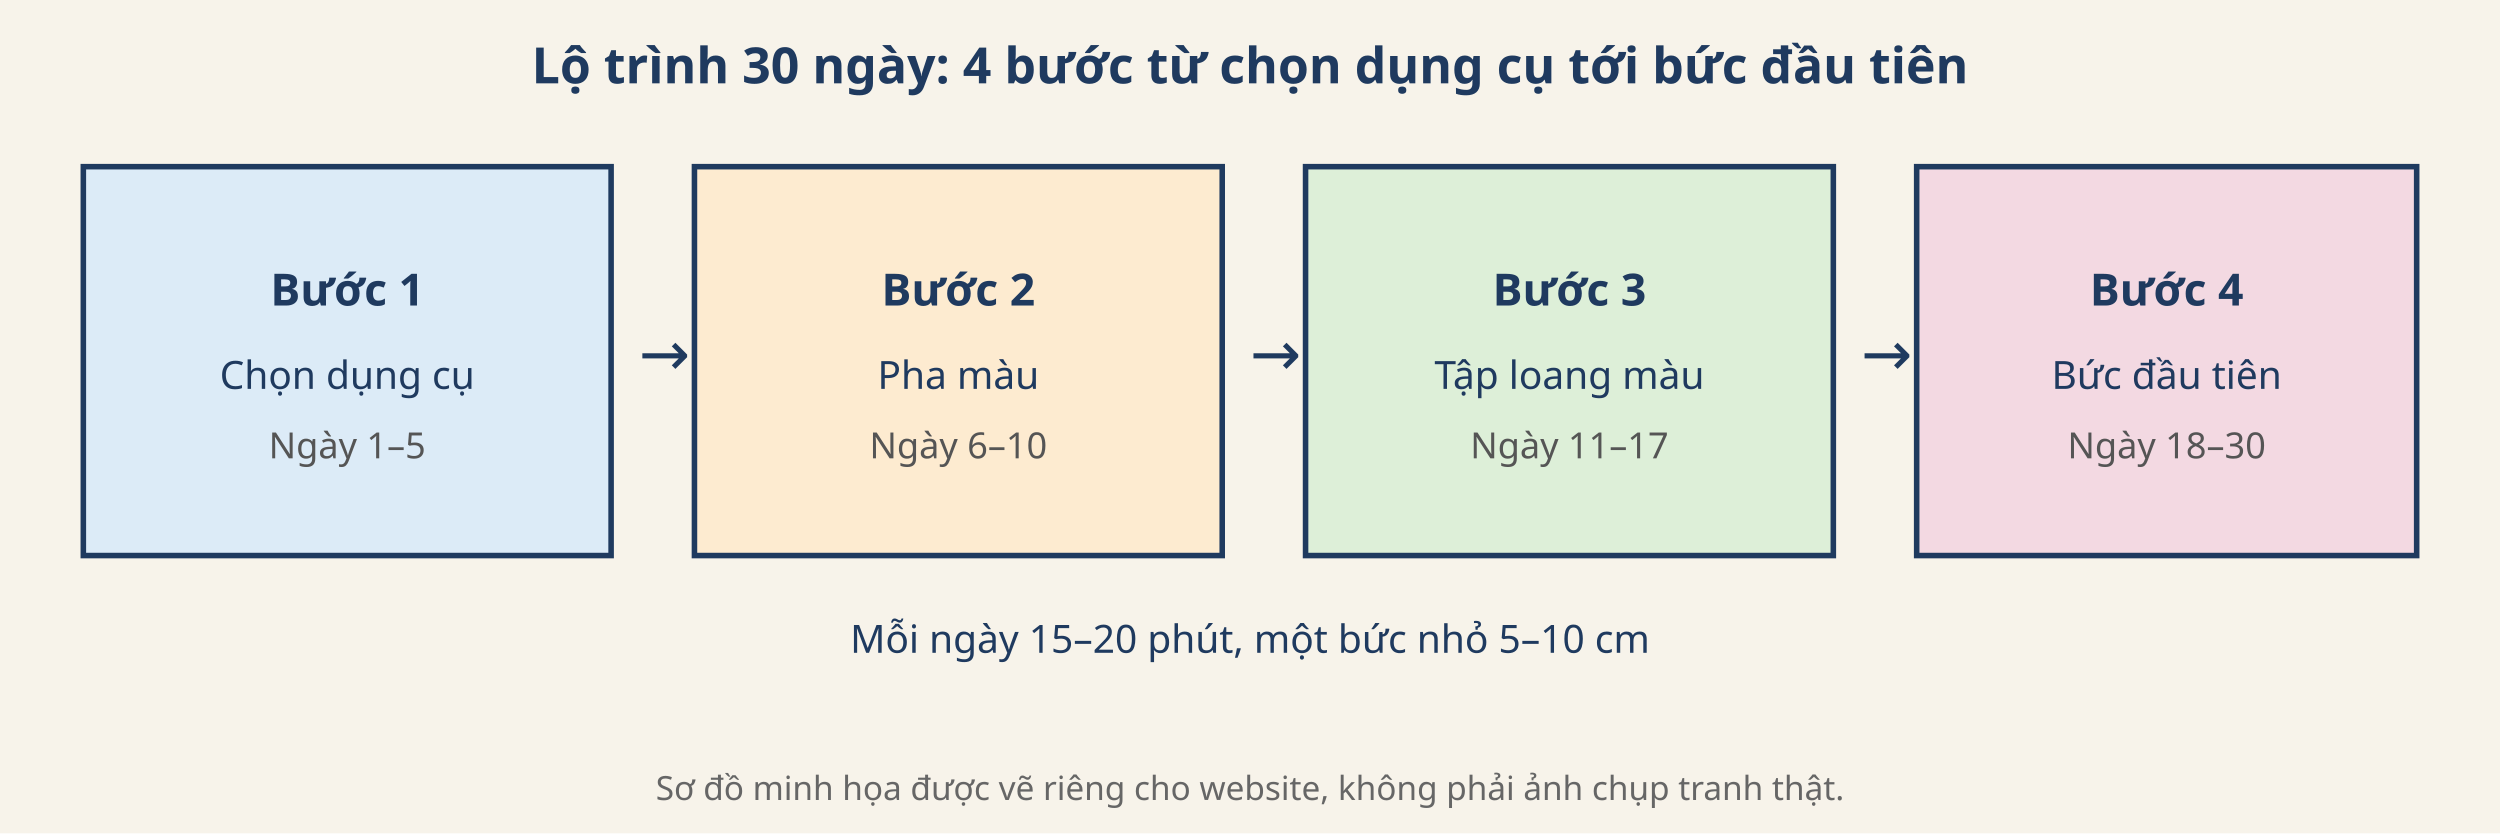
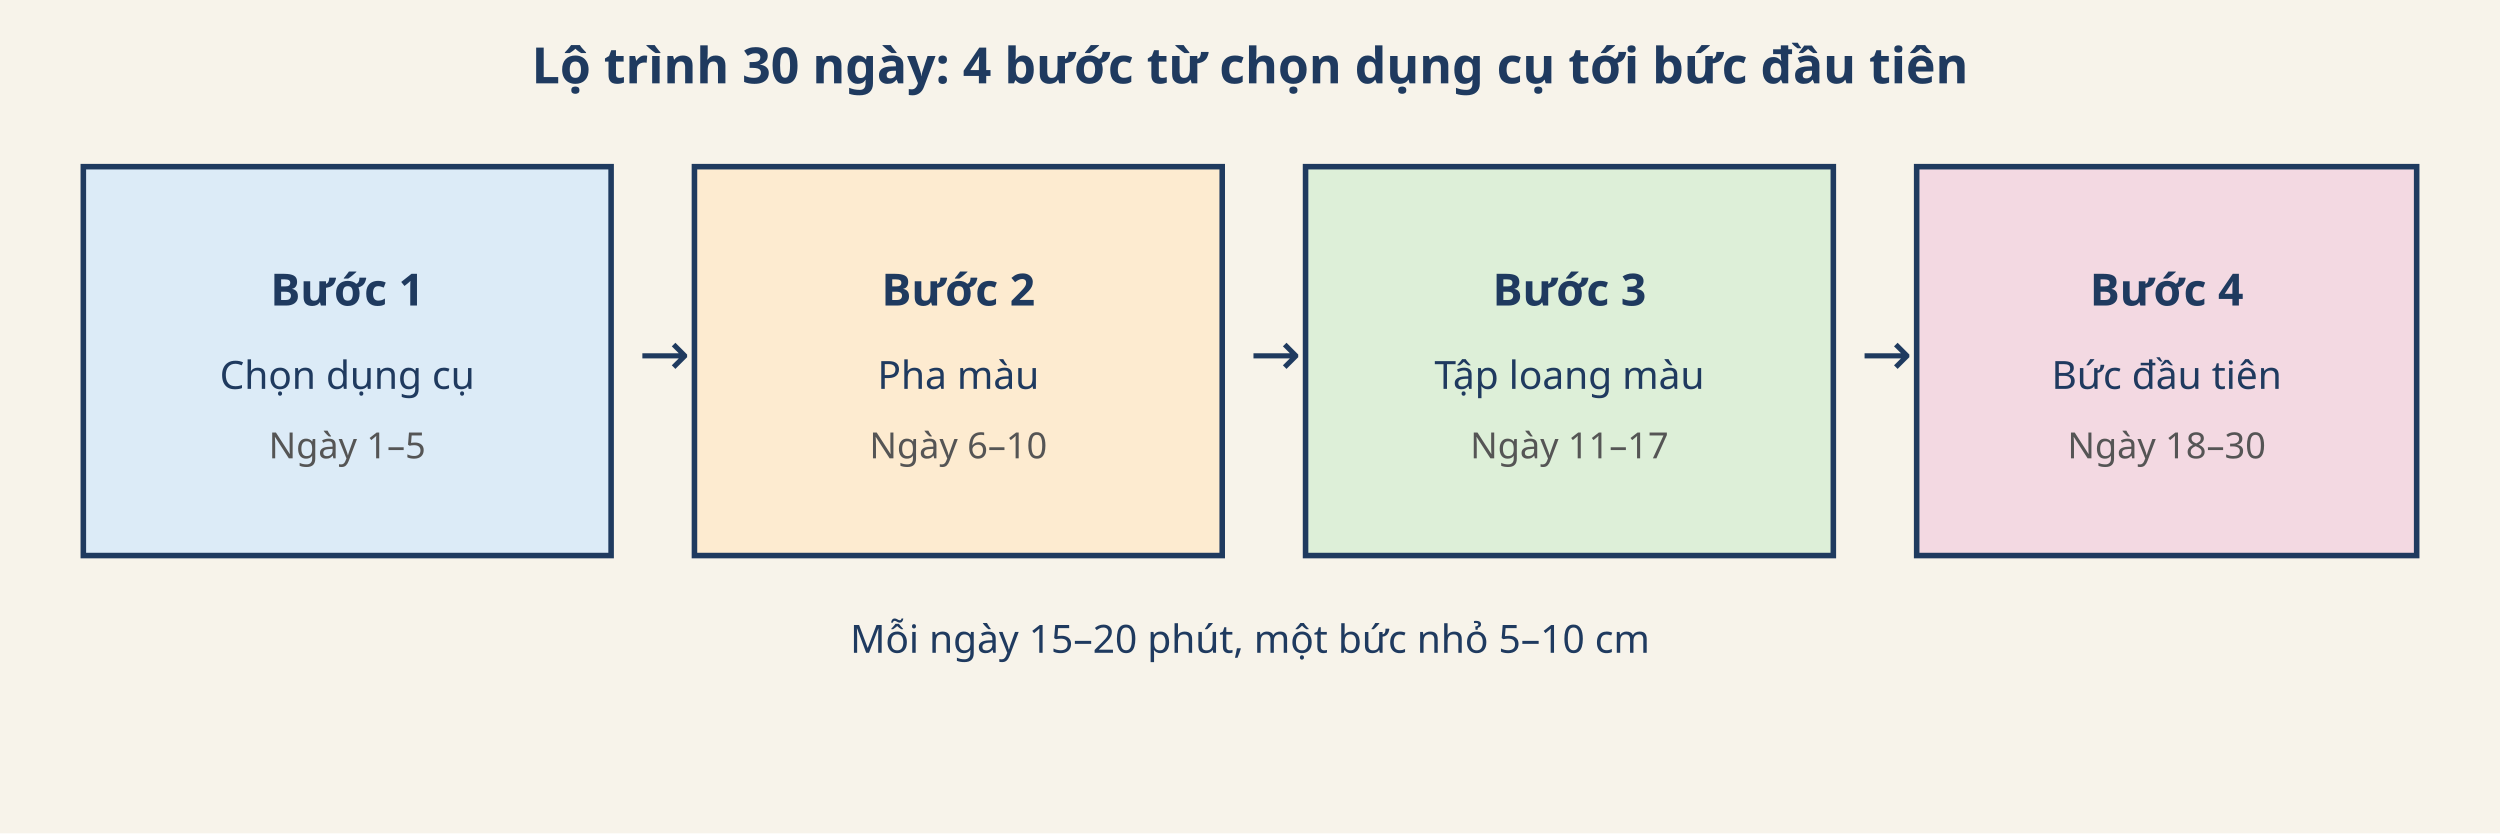
<svg xmlns="http://www.w3.org/2000/svg" width="900" height="300" viewBox="0 0 900 300" role="img" aria-label="Sơ đồ lộ trình 30 ngày: 4 bước từ chọn dụng cụ tới bức vẽ đầu tiên">
  <rect width="900" height="300" fill="#f7f3ea" />
  <text x="450" y="30" font-family="sans-serif" font-size="18" font-weight="bold" fill="#1f3a5f" text-anchor="middle">Lộ trình 30 ngày: 4 bước từ chọn dụng cụ tới bức đầu tiên</text>
  <rect x="30" y="60" width="190" height="140" fill="#dcebf7" stroke="#1f3a5f" stroke-width="2" />
  <text x="125" y="110" font-family="sans-serif" font-size="16" font-weight="bold" fill="#1f3a5f" text-anchor="middle">Bước 1</text>
  <text x="125" y="140" font-family="sans-serif" font-size="14" fill="#1f3a5f" text-anchor="middle">Chọn dụng cụ</text>
  <text x="125" y="165" font-family="sans-serif" font-size="13" fill="#555555" text-anchor="middle">Ngày 1–5</text>
  <text x="230" y="135" font-family="sans-serif" font-size="22" fill="#1f3a5f">→</text>
  <rect x="250" y="60" width="190" height="140" fill="#fdebd0" stroke="#1f3a5f" stroke-width="2" />
  <text x="345" y="110" font-family="sans-serif" font-size="16" font-weight="bold" fill="#1f3a5f" text-anchor="middle">Bước 2</text>
  <text x="345" y="140" font-family="sans-serif" font-size="14" fill="#1f3a5f" text-anchor="middle">Pha màu</text>
  <text x="345" y="165" font-family="sans-serif" font-size="13" fill="#555555" text-anchor="middle">Ngày 6–10</text>
  <text x="450" y="135" font-family="sans-serif" font-size="22" fill="#1f3a5f">→</text>
  <rect x="470" y="60" width="190" height="140" fill="#ddefd8" stroke="#1f3a5f" stroke-width="2" />
  <text x="565" y="110" font-family="sans-serif" font-size="16" font-weight="bold" fill="#1f3a5f" text-anchor="middle">Bước 3</text>
  <text x="565" y="140" font-family="sans-serif" font-size="14" fill="#1f3a5f" text-anchor="middle">Tập loang màu</text>
  <text x="565" y="165" font-family="sans-serif" font-size="13" fill="#555555" text-anchor="middle">Ngày 11–17</text>
  <text x="670" y="135" font-family="sans-serif" font-size="22" fill="#1f3a5f">→</text>
  <rect x="690" y="60" width="180" height="140" fill="#f3d9e2" stroke="#1f3a5f" stroke-width="2" />
  <text x="780" y="110" font-family="sans-serif" font-size="16" font-weight="bold" fill="#1f3a5f" text-anchor="middle">Bước 4</text>
  <text x="780" y="140" font-family="sans-serif" font-size="14" fill="#1f3a5f" text-anchor="middle">Bức đầu tiên</text>
  <text x="780" y="165" font-family="sans-serif" font-size="13" fill="#555555" text-anchor="middle">Ngày 18–30</text>
  <text x="450" y="235" font-family="sans-serif" font-size="14" fill="#1f3a5f" text-anchor="middle">Mỗi ngày 15–20 phút, một bức nhỏ 5–10 cm</text>
-   <text x="450" y="288" font-family="sans-serif" font-size="12" fill="#666666" text-anchor="middle">Sơ đồ minh họa được vẽ riêng cho website, không phải ảnh chụp tranh thật.</text>
</svg>
